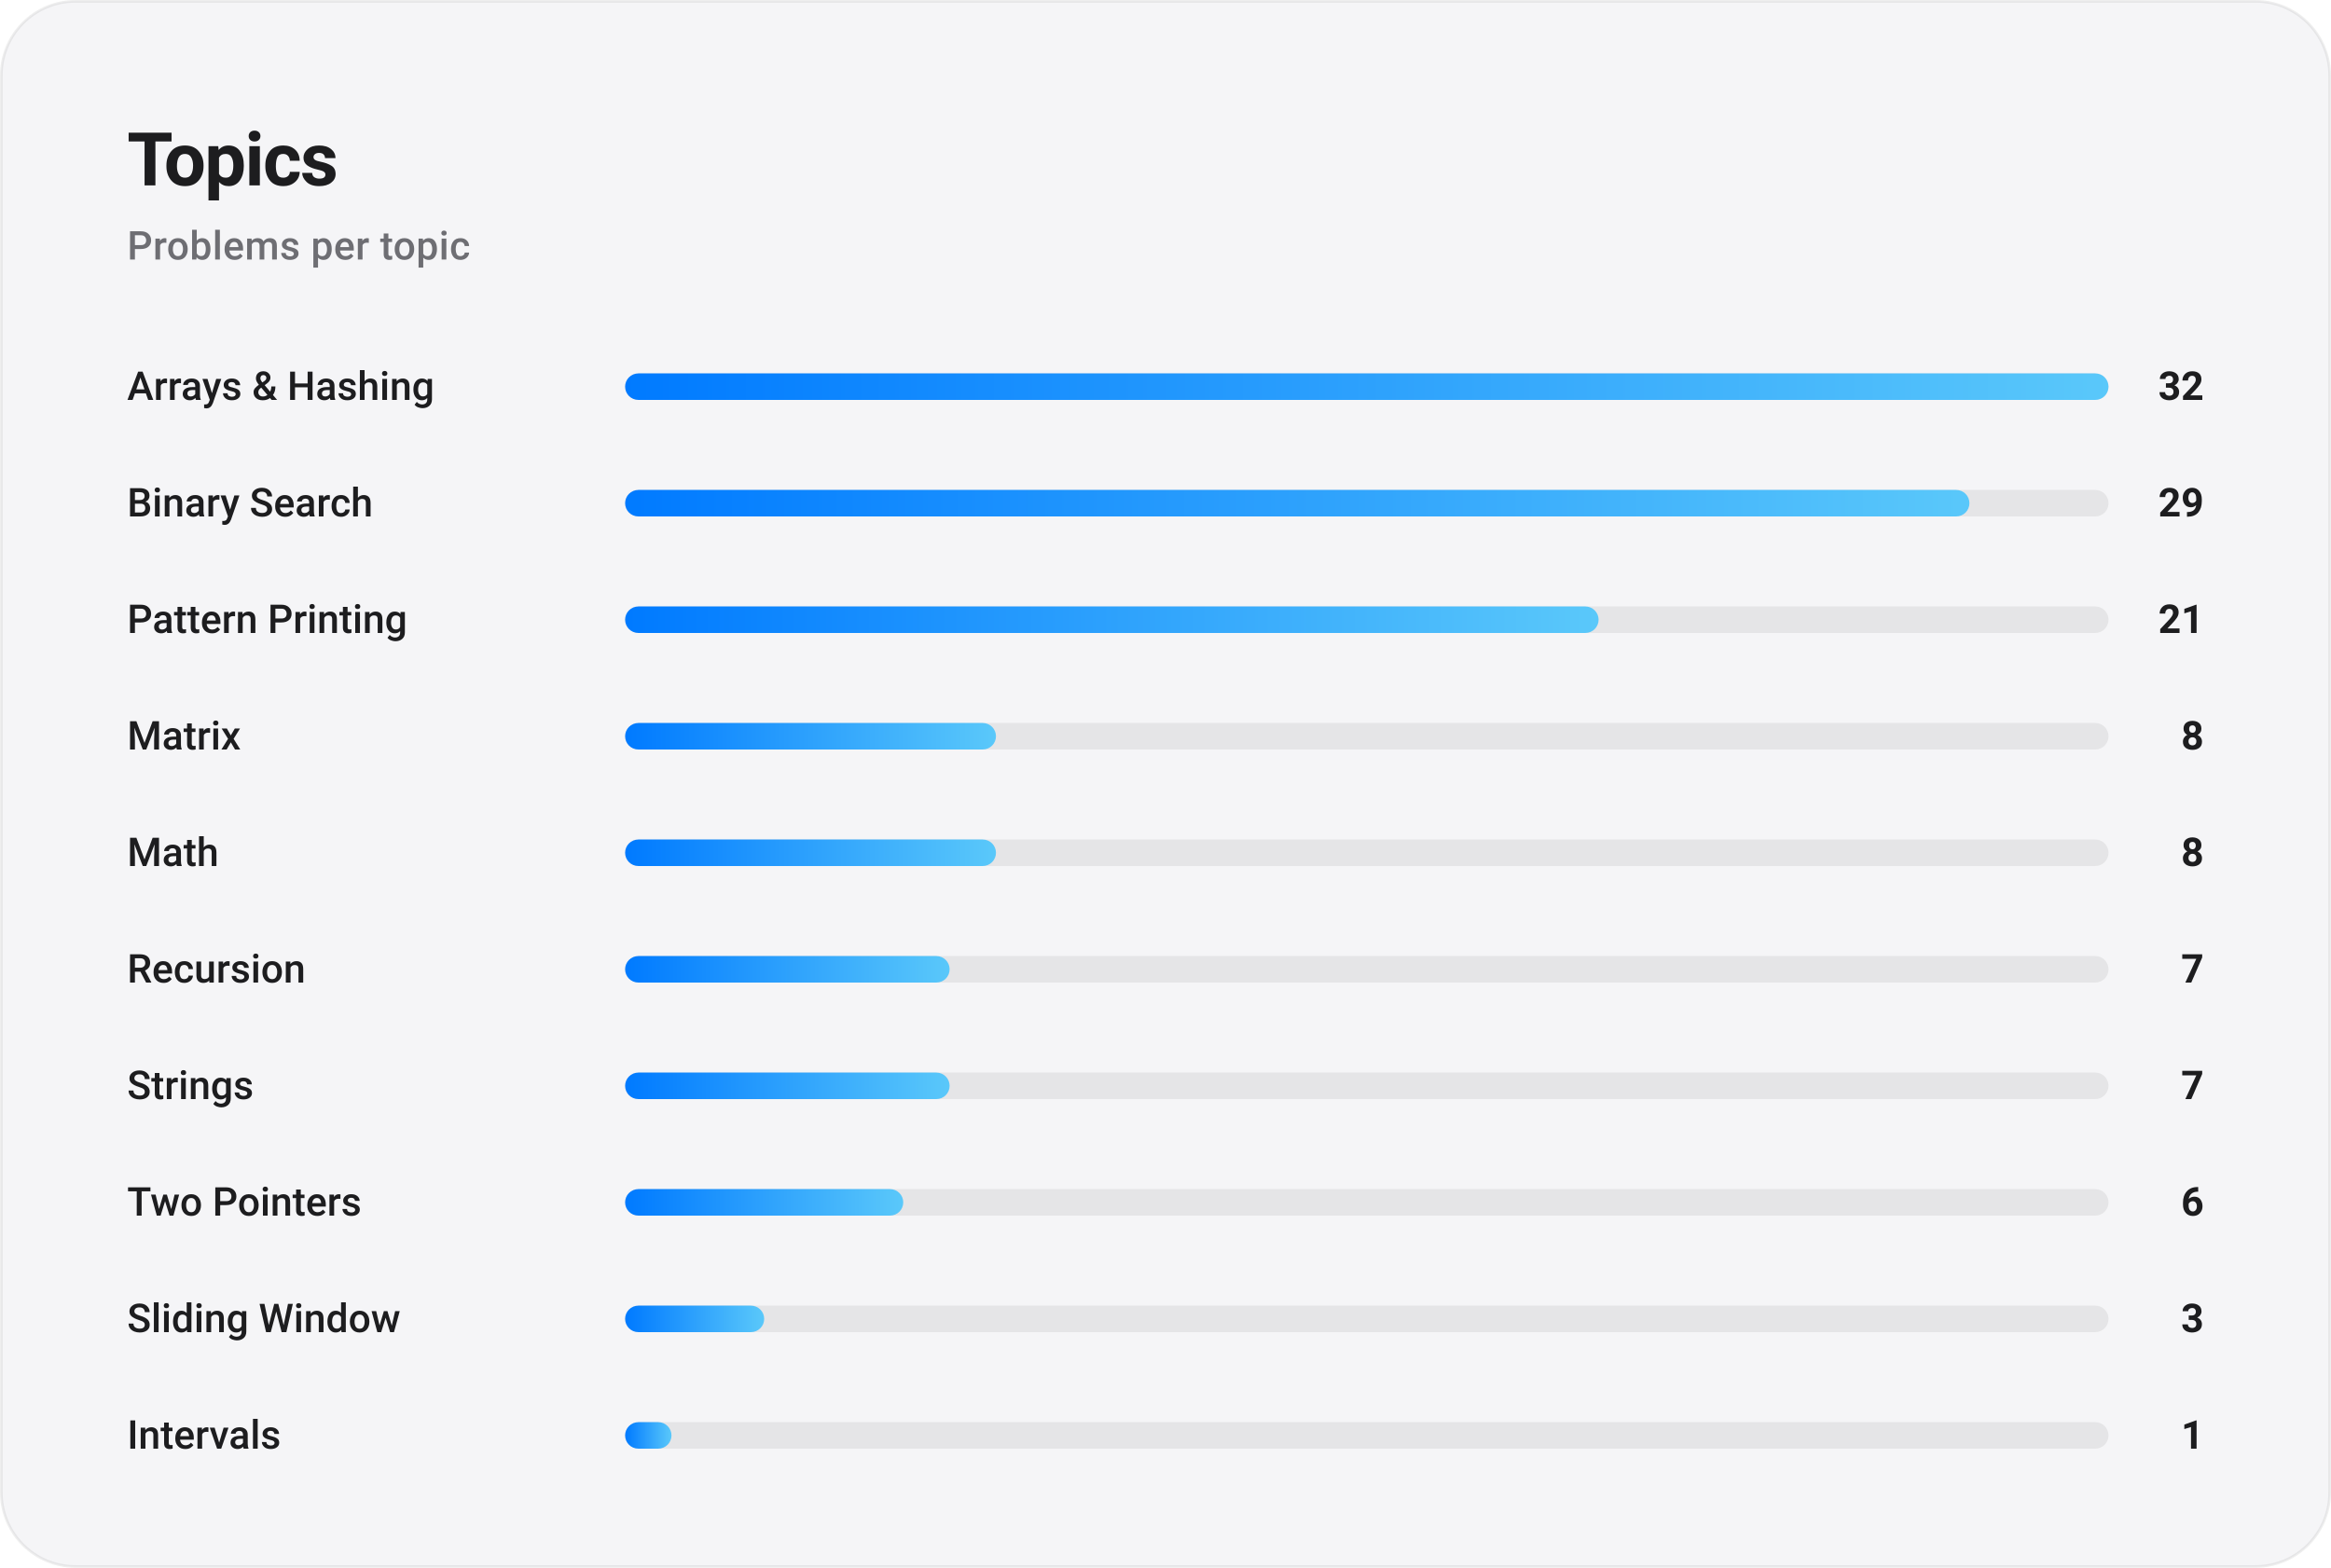
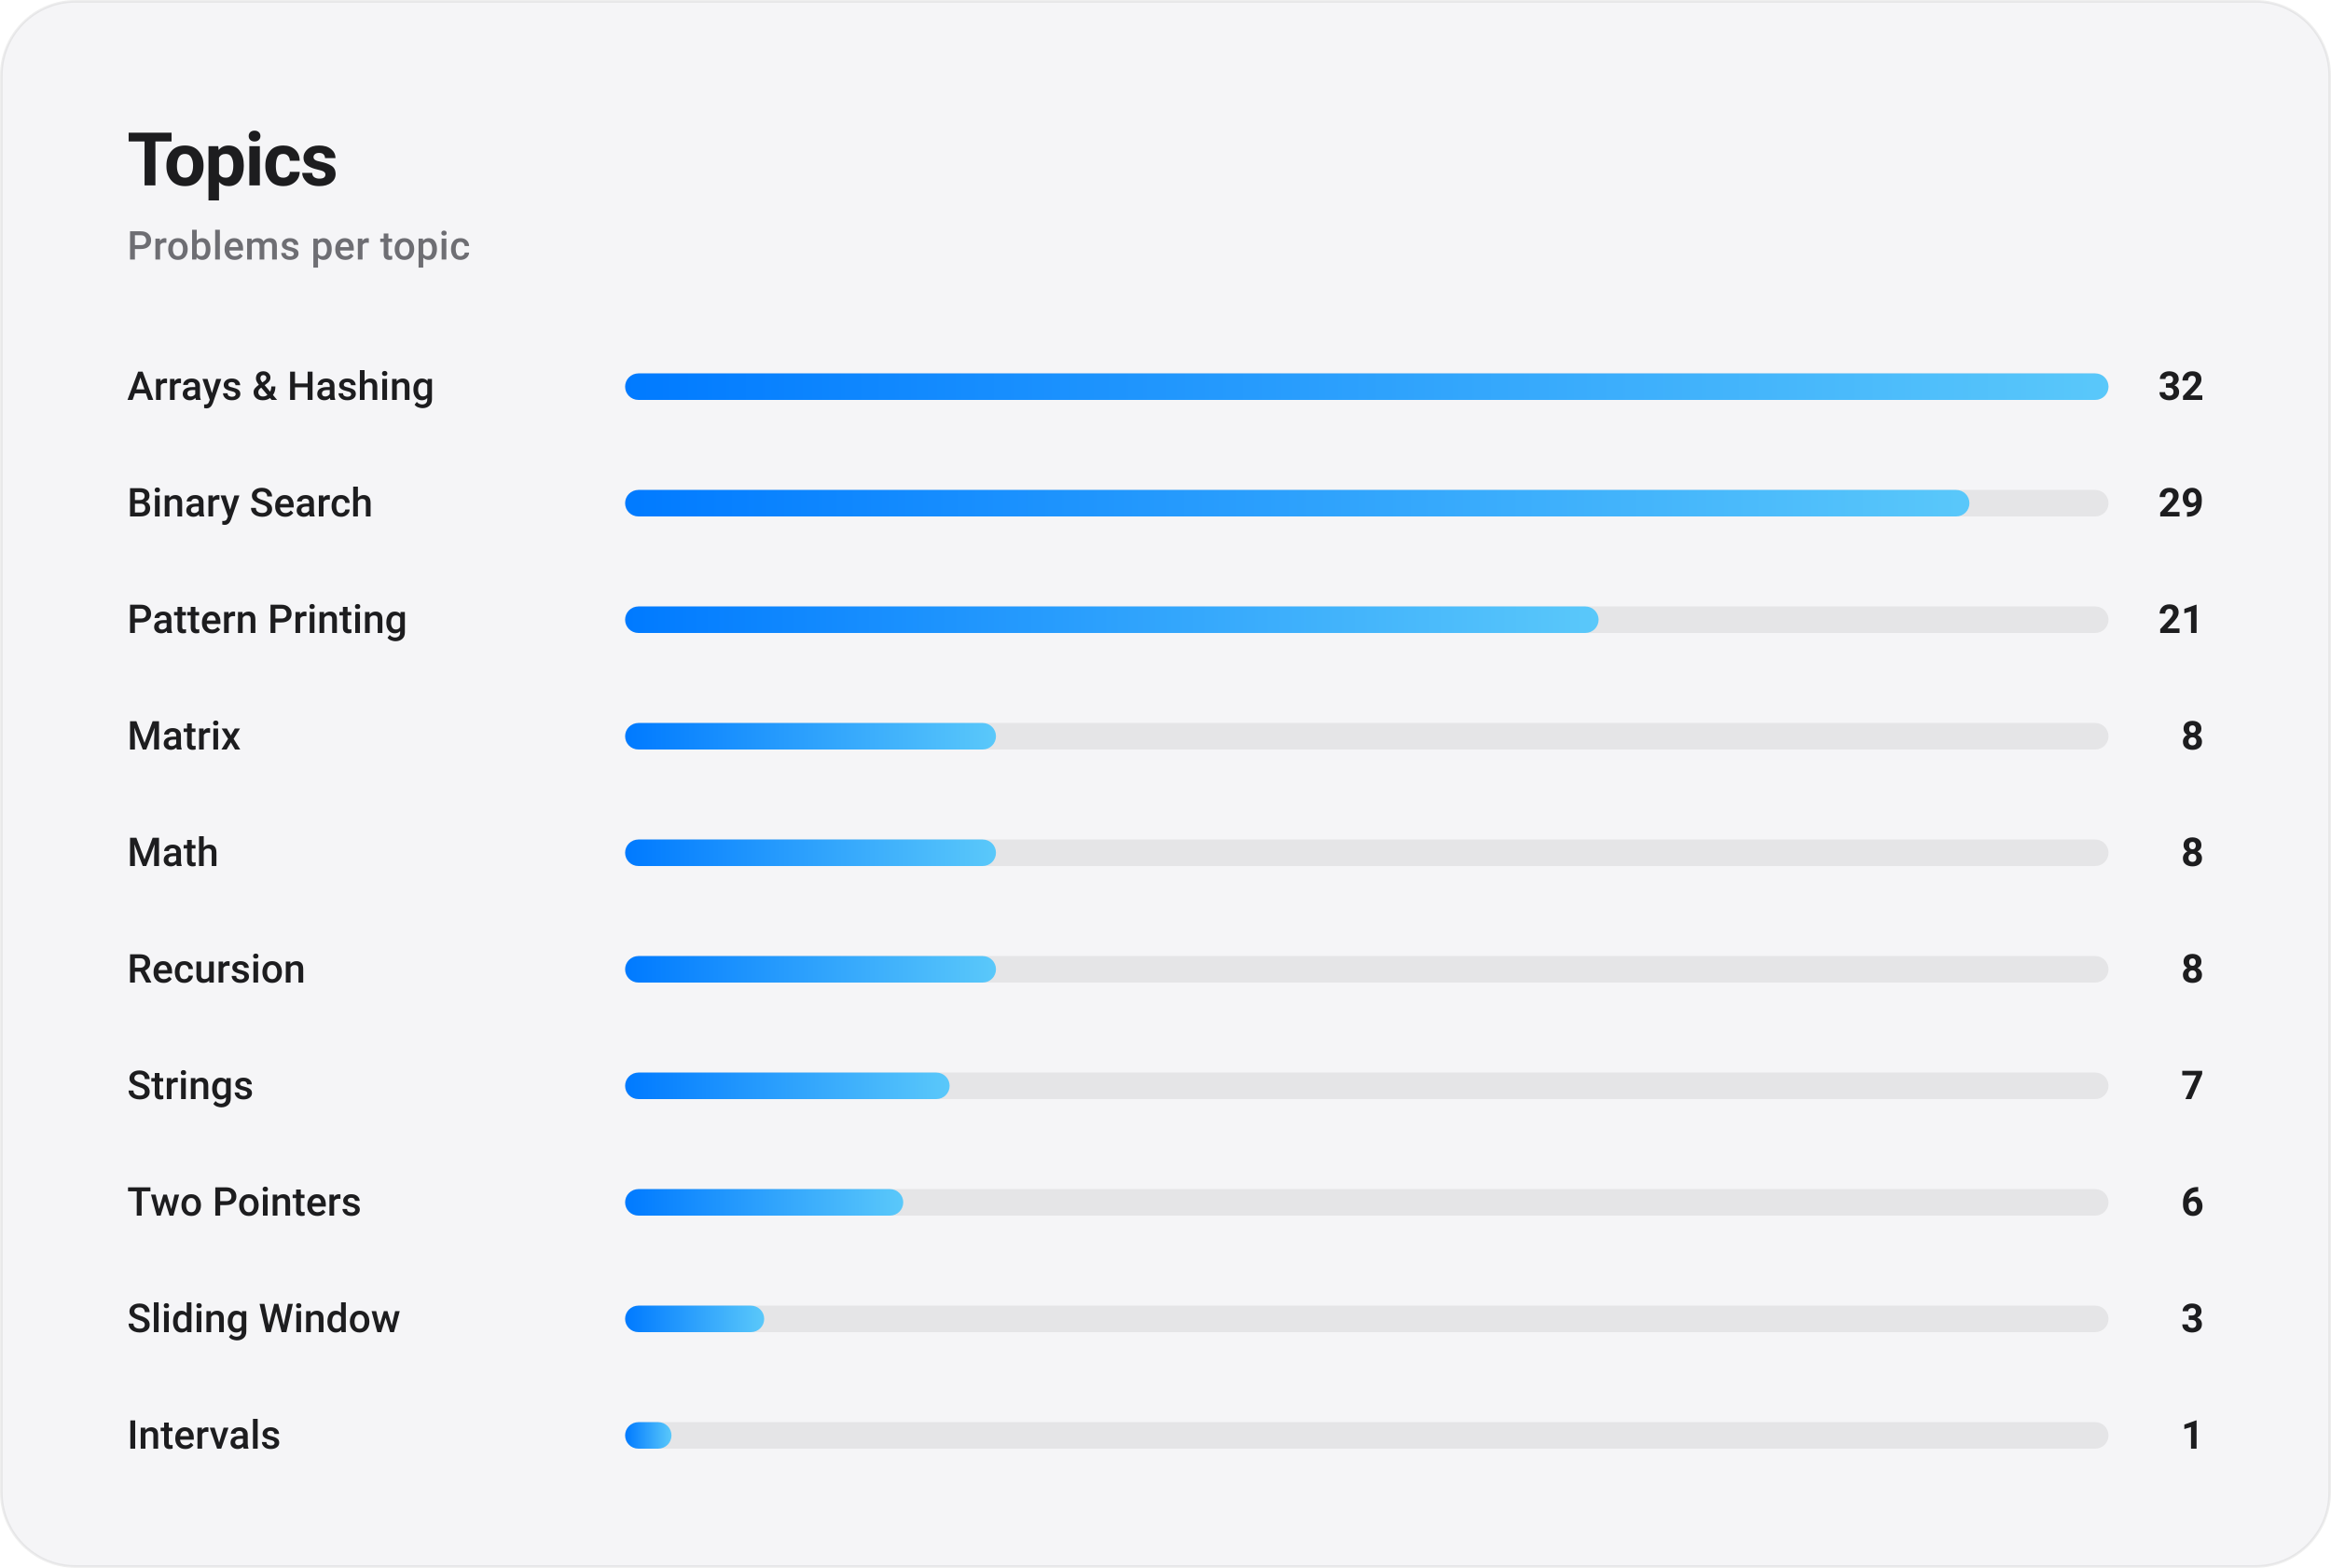
<svg xmlns="http://www.w3.org/2000/svg" width="880" height="592" viewBox="0 0 880 592" role="img" aria-labelledby="t d">
  <defs>
    <style>
text { font-family: -apple-system, BlinkMacSystemFont, "SF Pro Display", "SF Pro Text", "Segoe UI Variable Display", "Segoe UI", system-ui, Roboto, Helvetica, Arial, sans-serif; }
.num { font-variant-numeric: tabular-nums; }
@keyframes grow { from { transform: scaleX(0); } to { transform: scaleX(1); } }
@keyframes rise { from { transform: scaleY(0); } to { transform: scaleY(1); } }
@keyframes pop { from { opacity: 0; transform: scale(.92); } to { opacity: 1; transform: scale(1); } }
@keyframes fade { from { opacity: 0; transform: translateY(6px); } to { opacity: 1; transform: translateY(0); } }
.grow { transform-box: fill-box; transform-origin: 0% 50%; animation: grow .8s cubic-bezier(.22,1,.36,1) both; }
.rise { transform-box: fill-box; transform-origin: 50% 100%; animation: rise .8s cubic-bezier(.22,1,.36,1) both; }
.pop { transform-box: fill-box; transform-origin: 50% 50%; animation: pop .8s cubic-bezier(.22,1,.36,1) both; }
.fade { animation: fade .7s cubic-bezier(.22,1,.36,1) both; }
@media (prefers-reduced-motion: reduce) { .grow, .rise, .pop { transform-box: fill-box; transform-origin: 50% 50%; animation: pop .8s cubic-bezier(.22,1,.36,1) both; }
.fade { animation: none; } }
</style>
    <linearGradient id="acc" x1="0" y1="0" x2="1" y2="0">
      <stop offset="0" stop-color="#007AFF" />
      <stop offset="1" stop-color="#5AC8FA" />
    </linearGradient>
    <linearGradient id="accv" x1="0" y1="1" x2="0" y2="0">
      <stop offset="0" stop-color="#007AFF" />
      <stop offset="1" stop-color="#5AC8FA" />
    </linearGradient>
  </defs>
  <rect x="0.5" y="0.5" width="879" height="591" rx="28" fill="#F5F5F7" stroke="rgba(0,0,0,0.07)" />
  <text x="48" y="70" font-size="28" font-weight="700" fill="#1D1D1F" text-anchor="start" letter-spacing="-0.02em">Topics</text>
  <text x="48" y="98" font-size="15" font-weight="500" fill="#6E6E73" text-anchor="start" letter-spacing="0.01em">Problems per topic</text>
  <text x="48" y="151" font-size="15" font-weight="500" fill="#1D1D1F" text-anchor="start" letter-spacing="0.0em">Arrays &amp; Hashing</text>
  <rect x="236" y="141" width="560" height="10" rx="5" fill="rgba(0,0,0,0.07)" />
  <rect class="grow" style="animation-delay:0ms" x="236" y="141" width="560.0" height="10" rx="5" fill="url(#acc)" />
  <text x="832" y="151" font-size="15" font-weight="650" fill="#1D1D1F" text-anchor="end" letter-spacing="0.0em" class="num">32</text>
  <text x="48" y="195" font-size="15" font-weight="500" fill="#1D1D1F" text-anchor="start" letter-spacing="0.0em">Binary Search</text>
  <rect x="236" y="185" width="560" height="10" rx="5" fill="rgba(0,0,0,0.07)" />
  <rect class="grow" style="animation-delay:60ms" x="236" y="185" width="507.5" height="10" rx="5" fill="url(#acc)" />
  <text x="832" y="195" font-size="15" font-weight="650" fill="#1D1D1F" text-anchor="end" letter-spacing="0.0em" class="num">29</text>
  <text x="48" y="239" font-size="15" font-weight="500" fill="#1D1D1F" text-anchor="start" letter-spacing="0.0em">Pattern Printing</text>
  <rect x="236" y="229" width="560" height="10" rx="5" fill="rgba(0,0,0,0.07)" />
  <rect class="grow" style="animation-delay:120ms" x="236" y="229" width="367.5" height="10" rx="5" fill="url(#acc)" />
  <text x="832" y="239" font-size="15" font-weight="650" fill="#1D1D1F" text-anchor="end" letter-spacing="0.0em" class="num">21</text>
  <text x="48" y="283" font-size="15" font-weight="500" fill="#1D1D1F" text-anchor="start" letter-spacing="0.0em">Matrix</text>
  <rect x="236" y="273" width="560" height="10" rx="5" fill="rgba(0,0,0,0.07)" />
  <rect class="grow" style="animation-delay:180ms" x="236" y="273" width="140.0" height="10" rx="5" fill="url(#acc)" />
  <text x="832" y="283" font-size="15" font-weight="650" fill="#1D1D1F" text-anchor="end" letter-spacing="0.0em" class="num">8</text>
  <text x="48" y="327" font-size="15" font-weight="500" fill="#1D1D1F" text-anchor="start" letter-spacing="0.0em">Math</text>
  <rect x="236" y="317" width="560" height="10" rx="5" fill="rgba(0,0,0,0.07)" />
  <rect class="grow" style="animation-delay:240ms" x="236" y="317" width="140.0" height="10" rx="5" fill="url(#acc)" />
  <text x="832" y="327" font-size="15" font-weight="650" fill="#1D1D1F" text-anchor="end" letter-spacing="0.0em" class="num">8</text>
  <text x="48" y="371" font-size="15" font-weight="500" fill="#1D1D1F" text-anchor="start" letter-spacing="0.0em">Recursion</text>
  <rect x="236" y="361" width="560" height="10" rx="5" fill="rgba(0,0,0,0.07)" />
-   <rect class="grow" style="animation-delay:300ms" x="236" y="361" width="122.5" height="10" rx="5" fill="url(#acc)" />
-   <text x="832" y="371" font-size="15" font-weight="650" fill="#1D1D1F" text-anchor="end" letter-spacing="0.0em" class="num">7</text>
+   <rect class="grow" style="animation-delay:300ms" x="236" y="361" width="140.0" height="10" rx="5" fill="url(#acc)" />
+   <text x="832" y="371" font-size="15" font-weight="650" fill="#1D1D1F" text-anchor="end" letter-spacing="0.0em" class="num">8</text>
  <text x="48" y="415" font-size="15" font-weight="500" fill="#1D1D1F" text-anchor="start" letter-spacing="0.0em">Strings</text>
  <rect x="236" y="405" width="560" height="10" rx="5" fill="rgba(0,0,0,0.07)" />
  <rect class="grow" style="animation-delay:360ms" x="236" y="405" width="122.5" height="10" rx="5" fill="url(#acc)" />
  <text x="832" y="415" font-size="15" font-weight="650" fill="#1D1D1F" text-anchor="end" letter-spacing="0.0em" class="num">7</text>
  <text x="48" y="459" font-size="15" font-weight="500" fill="#1D1D1F" text-anchor="start" letter-spacing="0.0em">Two Pointers</text>
  <rect x="236" y="449" width="560" height="10" rx="5" fill="rgba(0,0,0,0.07)" />
  <rect class="grow" style="animation-delay:420ms" x="236" y="449" width="105.0" height="10" rx="5" fill="url(#acc)" />
  <text x="832" y="459" font-size="15" font-weight="650" fill="#1D1D1F" text-anchor="end" letter-spacing="0.0em" class="num">6</text>
  <text x="48" y="503" font-size="15" font-weight="500" fill="#1D1D1F" text-anchor="start" letter-spacing="0.0em">Sliding Window</text>
  <rect x="236" y="493" width="560" height="10" rx="5" fill="rgba(0,0,0,0.07)" />
  <rect class="grow" style="animation-delay:480ms" x="236" y="493" width="52.5" height="10" rx="5" fill="url(#acc)" />
  <text x="832" y="503" font-size="15" font-weight="650" fill="#1D1D1F" text-anchor="end" letter-spacing="0.0em" class="num">3</text>
  <text x="48" y="547" font-size="15" font-weight="500" fill="#1D1D1F" text-anchor="start" letter-spacing="0.0em">Intervals</text>
  <rect x="236" y="537" width="560" height="10" rx="5" fill="rgba(0,0,0,0.07)" />
  <rect class="grow" style="animation-delay:540ms" x="236" y="537" width="17.5" height="10" rx="5" fill="url(#acc)" />
  <text x="832" y="547" font-size="15" font-weight="650" fill="#1D1D1F" text-anchor="end" letter-spacing="0.0em" class="num">1</text>
</svg>
